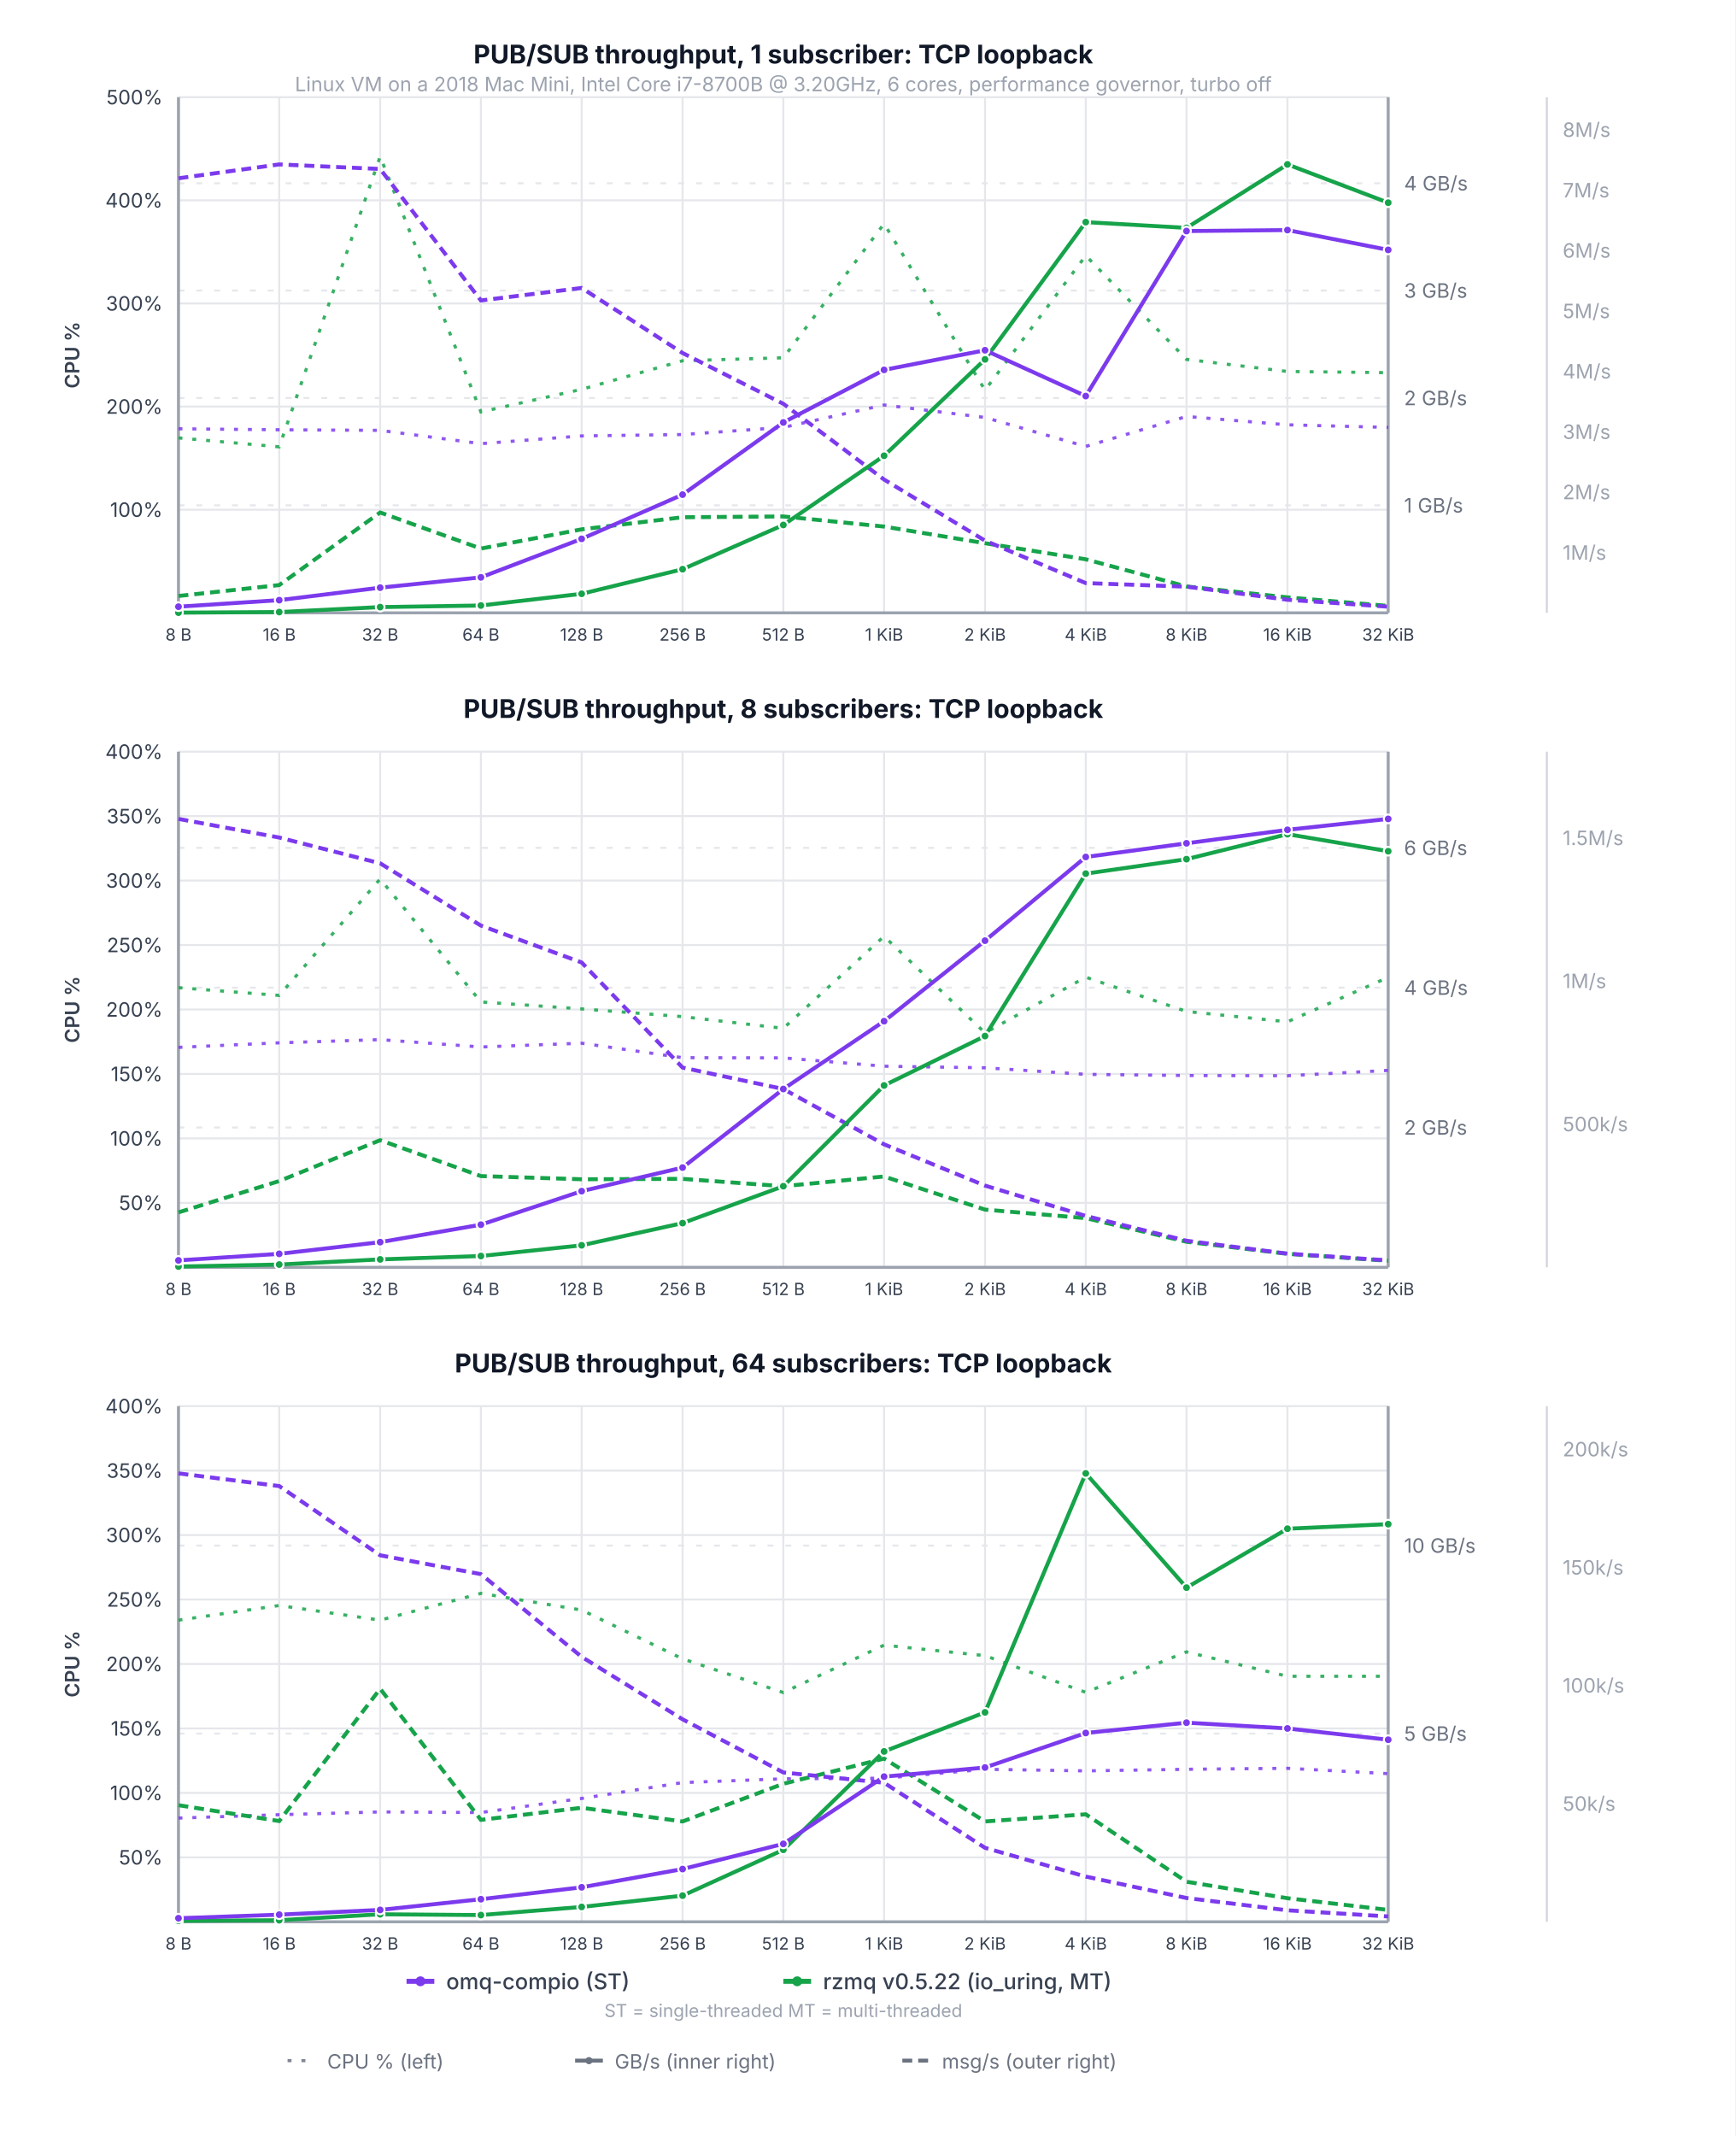
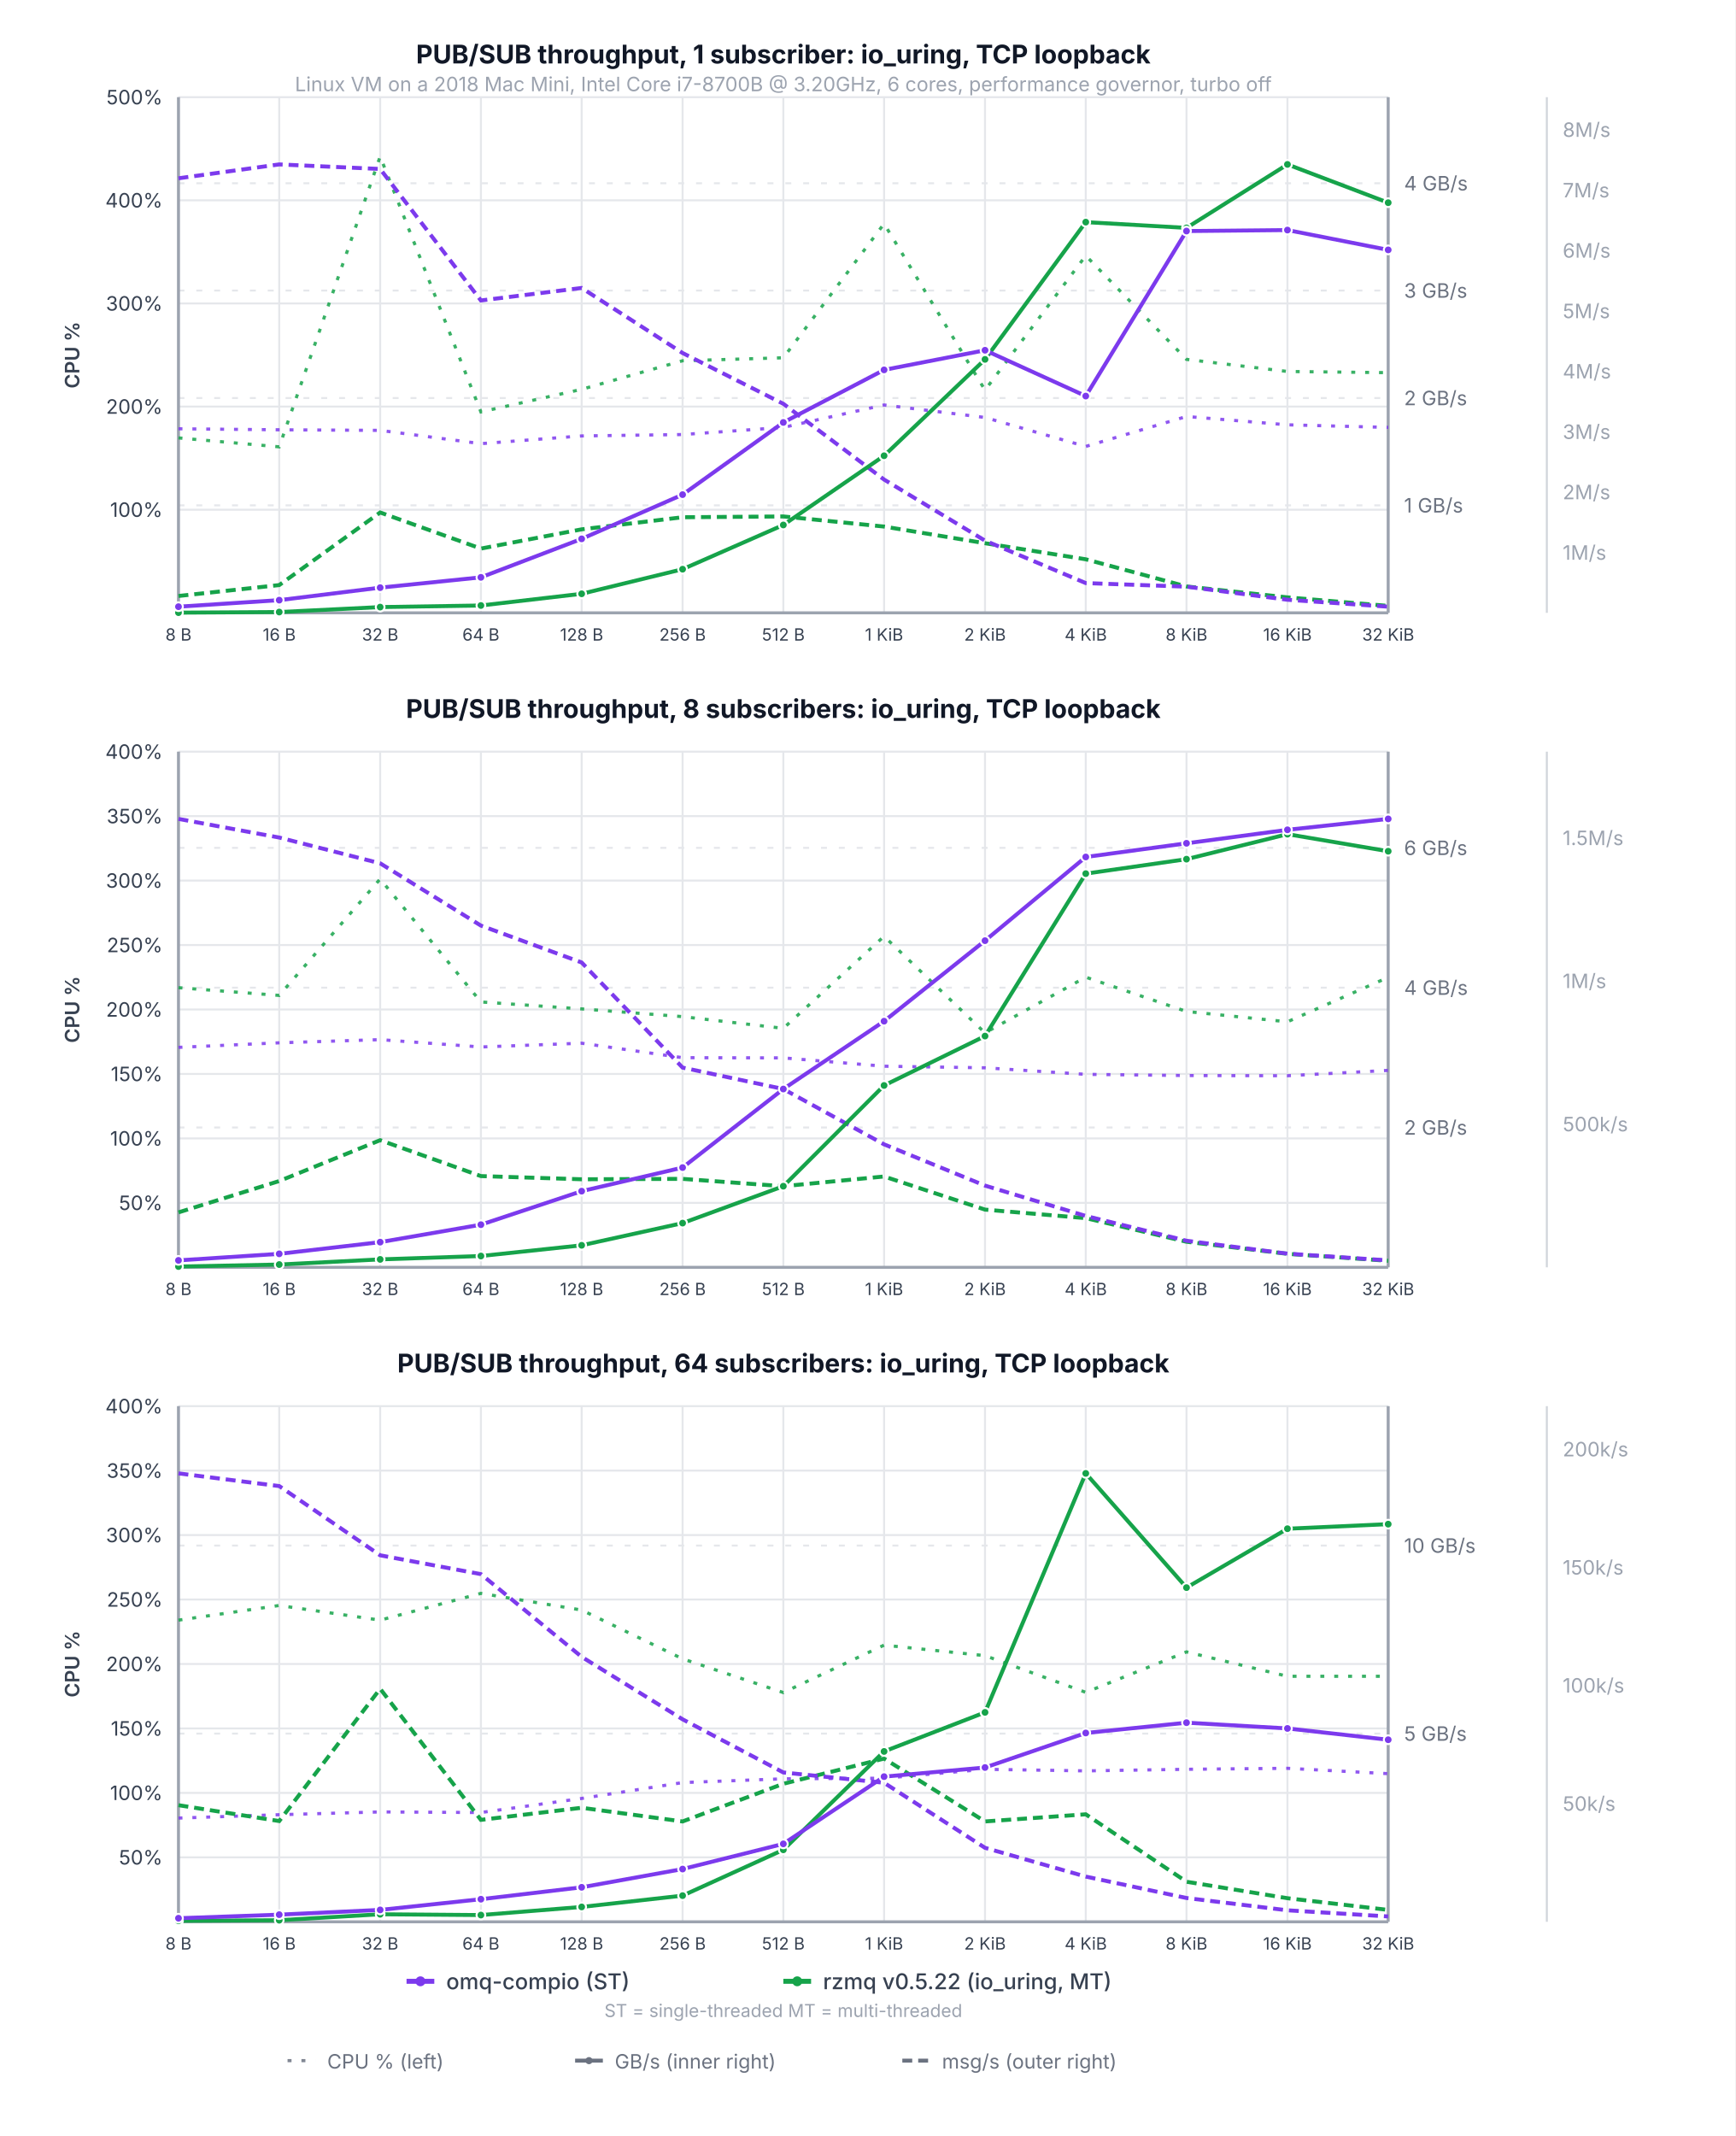
<svg xmlns="http://www.w3.org/2000/svg" viewBox="0 0 875 1077" font-family="system-ui, -apple-system, sans-serif">
  <rect width="875" height="1077" fill="white" />
  <text x="395.0" y="46" text-anchor="middle" fill="#9ca3af" font-size="10">Linux VM on a 2018 Mac Mini, Intel Core i7-8700B @ 3.20GHz, 6 cores, performance governor, turbo off</text>
-   <text x="395.0" y="32.0" text-anchor="middle" fill="#111827" font-size="13" font-weight="700">PUB/SUB throughput, 1 subscriber: TCP loopback</text>
+   <text x="395.0" y="32.0" text-anchor="middle" fill="#111827" font-size="13" font-weight="700">PUB/SUB throughput, 1 subscriber: io_uring, TCP loopback</text>
  <line x1="90.0" y1="257.0" x2="700.0" y2="257.0" stroke="#e5e7eb" stroke-width="1" />
  <text x="82.0" y="257.0" text-anchor="end" dominant-baseline="middle" fill="#374151" font-size="10">100%</text>
  <line x1="90.0" y1="205.0" x2="700.0" y2="205.0" stroke="#e5e7eb" stroke-width="1" />
  <text x="82.0" y="205.0" text-anchor="end" dominant-baseline="middle" fill="#374151" font-size="10">200%</text>
  <line x1="90.0" y1="153.0" x2="700.0" y2="153.0" stroke="#e5e7eb" stroke-width="1" />
  <text x="82.0" y="153.0" text-anchor="end" dominant-baseline="middle" fill="#374151" font-size="10">300%</text>
  <line x1="90.0" y1="101.0" x2="700.0" y2="101.0" stroke="#e5e7eb" stroke-width="1" />
  <text x="82.0" y="101.0" text-anchor="end" dominant-baseline="middle" fill="#374151" font-size="10">400%</text>
  <line x1="90.0" y1="49.0" x2="700.0" y2="49.0" stroke="#e5e7eb" stroke-width="1" />
  <text x="82.0" y="49.0" text-anchor="end" dominant-baseline="middle" fill="#374151" font-size="10">500%</text>
  <line x1="90.0" y1="254.8" x2="700.0" y2="254.8" stroke="#e5e7eb" stroke-width="1" stroke-dasharray="3,6" />
  <text x="708.0" y="254.8" text-anchor="start" dominant-baseline="middle" fill="#6b7280" font-size="10">1 GB/s</text>
  <line x1="90.0" y1="200.7" x2="700.0" y2="200.7" stroke="#e5e7eb" stroke-width="1" stroke-dasharray="3,6" />
  <text x="708.0" y="200.7" text-anchor="start" dominant-baseline="middle" fill="#6b7280" font-size="10">2 GB/s</text>
  <line x1="90.0" y1="146.5" x2="700.0" y2="146.5" stroke="#e5e7eb" stroke-width="1" stroke-dasharray="3,6" />
  <text x="708.0" y="146.5" text-anchor="start" dominant-baseline="middle" fill="#6b7280" font-size="10">3 GB/s</text>
  <line x1="90.0" y1="92.4" x2="700.0" y2="92.4" stroke="#e5e7eb" stroke-width="1" stroke-dasharray="3,6" />
  <text x="708.0" y="92.4" text-anchor="start" dominant-baseline="middle" fill="#6b7280" font-size="10">4 GB/s</text>
  <text x="788.0" y="278.6" text-anchor="start" dominant-baseline="middle" fill="#9ca3af" font-size="10">1M/s</text>
  <text x="788.0" y="248.1" text-anchor="start" dominant-baseline="middle" fill="#9ca3af" font-size="10">2M/s</text>
  <text x="788.0" y="217.7" text-anchor="start" dominant-baseline="middle" fill="#9ca3af" font-size="10">3M/s</text>
  <text x="788.0" y="187.2" text-anchor="start" dominant-baseline="middle" fill="#9ca3af" font-size="10">4M/s</text>
  <text x="788.0" y="156.8" text-anchor="start" dominant-baseline="middle" fill="#9ca3af" font-size="10">5M/s</text>
  <text x="788.0" y="126.3" text-anchor="start" dominant-baseline="middle" fill="#9ca3af" font-size="10">6M/s</text>
  <text x="788.0" y="95.9" text-anchor="start" dominant-baseline="middle" fill="#9ca3af" font-size="10">7M/s</text>
  <text x="788.0" y="65.4" text-anchor="start" dominant-baseline="middle" fill="#9ca3af" font-size="10">8M/s</text>
  <line x1="90.0" y1="49.0" x2="90.0" y2="309.0" stroke="#e5e7eb" stroke-width="1" />
  <line x1="140.8" y1="49.0" x2="140.8" y2="309.0" stroke="#e5e7eb" stroke-width="1" />
  <line x1="191.7" y1="49.0" x2="191.7" y2="309.0" stroke="#e5e7eb" stroke-width="1" />
  <line x1="242.5" y1="49.0" x2="242.5" y2="309.0" stroke="#e5e7eb" stroke-width="1" />
  <line x1="293.3" y1="49.0" x2="293.3" y2="309.0" stroke="#e5e7eb" stroke-width="1" />
  <line x1="344.2" y1="49.0" x2="344.2" y2="309.0" stroke="#e5e7eb" stroke-width="1" />
  <line x1="395.0" y1="49.0" x2="395.0" y2="309.0" stroke="#e5e7eb" stroke-width="1" />
  <line x1="445.8" y1="49.0" x2="445.8" y2="309.0" stroke="#e5e7eb" stroke-width="1" />
  <line x1="496.7" y1="49.0" x2="496.7" y2="309.0" stroke="#e5e7eb" stroke-width="1" />
  <line x1="547.5" y1="49.0" x2="547.5" y2="309.0" stroke="#e5e7eb" stroke-width="1" />
  <line x1="598.3" y1="49.0" x2="598.3" y2="309.0" stroke="#e5e7eb" stroke-width="1" />
  <line x1="649.2" y1="49.0" x2="649.2" y2="309.0" stroke="#e5e7eb" stroke-width="1" />
  <line x1="700.0" y1="49.0" x2="700.0" y2="309.0" stroke="#e5e7eb" stroke-width="1" />
  <line x1="90.0" y1="49.0" x2="90.0" y2="309.0" stroke="#9ca3af" stroke-width="1.5" />
  <line x1="700.0" y1="49.0" x2="700.0" y2="309.0" stroke="#9ca3af" stroke-width="1.5" />
  <line x1="90.0" y1="309.0" x2="700.0" y2="309.0" stroke="#9ca3af" stroke-width="1.5" />
  <line x1="780.0" y1="49.0" x2="780.0" y2="309.0" stroke="#d1d5db" stroke-width="1" />
  <text x="40.0" y="179.0" text-anchor="middle" fill="#374151" font-size="10" font-weight="600" transform="rotate(-90,40.0,179.0)">CPU %</text>
  <polyline points="90.0,220.8 140.8,225.3 191.7,78.9 242.5,207.7 293.3,196.3 344.2,181.9 395.0,180.4 445.8,112.8 496.7,196.7 547.5,128.9 598.3,181.2 649.2,187.3 700.0,187.9" fill="none" stroke="#16a34a" stroke-width="1.6" stroke-dasharray="2,5" opacity="0.85" />
  <polyline points="90.0,216.2 140.8,216.7 191.7,217.0 242.5,223.7 293.3,219.8 344.2,219.1 395.0,215.5 445.8,204.2 496.7,210.5 547.5,225.1 598.3,210.0 649.2,214.2 700.0,215.5" fill="none" stroke="#7c3aed" stroke-width="1.6" stroke-dasharray="2,5" opacity="0.85" />
  <polyline points="90.0,300.5 140.8,295.0 191.7,258.4 242.5,276.6 293.3,266.9 344.2,260.8 395.0,260.4 445.8,265.5 496.7,273.9 547.5,282.0 598.3,295.7 649.2,301.2 700.0,305.5" fill="none" stroke="#16a34a" stroke-width="2.0" stroke-dasharray="5,3" />
  <polyline points="90.0,89.9 140.8,82.9 191.7,85.2 242.5,151.5 293.3,145.2 344.2,178.0 395.0,203.6 445.8,241.8 496.7,272.6 547.5,294.0 598.3,295.8 649.2,302.4 700.0,305.9" fill="none" stroke="#7c3aed" stroke-width="2.0" stroke-dasharray="5,3" />
  <polyline points="90.0,308.9 140.8,308.6 191.7,306.1 242.5,305.3 293.3,299.4 344.2,287.0 395.0,264.7 445.8,229.8 496.7,181.2 547.5,112.0 598.3,114.9 649.2,82.9 700.0,102.2" fill="none" stroke="#16a34a" stroke-width="2.0" stroke-linecap="round" stroke-linejoin="round" />
  <circle cx="90.0" cy="308.9" r="2.2" fill="#16a34a" stroke="white" stroke-width="1" />
  <circle cx="140.8" cy="308.6" r="2.2" fill="#16a34a" stroke="white" stroke-width="1" />
  <circle cx="191.7" cy="306.1" r="2.2" fill="#16a34a" stroke="white" stroke-width="1" />
  <circle cx="242.5" cy="305.3" r="2.2" fill="#16a34a" stroke="white" stroke-width="1" />
  <circle cx="293.3" cy="299.4" r="2.2" fill="#16a34a" stroke="white" stroke-width="1" />
  <circle cx="344.2" cy="287.0" r="2.2" fill="#16a34a" stroke="white" stroke-width="1" />
  <circle cx="395.0" cy="264.7" r="2.2" fill="#16a34a" stroke="white" stroke-width="1" />
  <circle cx="445.8" cy="229.8" r="2.2" fill="#16a34a" stroke="white" stroke-width="1" />
  <circle cx="496.7" cy="181.2" r="2.2" fill="#16a34a" stroke="white" stroke-width="1" />
  <circle cx="547.5" cy="112.0" r="2.2" fill="#16a34a" stroke="white" stroke-width="1" />
  <circle cx="598.3" cy="114.9" r="2.2" fill="#16a34a" stroke="white" stroke-width="1" />
  <circle cx="649.2" cy="82.9" r="2.2" fill="#16a34a" stroke="white" stroke-width="1" />
  <circle cx="700.0" cy="102.2" r="2.2" fill="#16a34a" stroke="white" stroke-width="1" />
  <polyline points="90.0,305.9 140.8,302.6 191.7,296.3 242.5,291.1 293.3,271.7 344.2,249.4 395.0,213.0 445.8,186.5 496.7,176.6 547.5,199.7 598.3,116.5 649.2,116.0 700.0,126.0" fill="none" stroke="#7c3aed" stroke-width="2.0" stroke-linecap="round" stroke-linejoin="round" />
  <circle cx="90.0" cy="305.9" r="2.2" fill="#7c3aed" stroke="white" stroke-width="1" />
  <circle cx="140.8" cy="302.6" r="2.2" fill="#7c3aed" stroke="white" stroke-width="1" />
  <circle cx="191.7" cy="296.3" r="2.2" fill="#7c3aed" stroke="white" stroke-width="1" />
  <circle cx="242.5" cy="291.1" r="2.2" fill="#7c3aed" stroke="white" stroke-width="1" />
  <circle cx="293.3" cy="271.7" r="2.2" fill="#7c3aed" stroke="white" stroke-width="1" />
  <circle cx="344.2" cy="249.4" r="2.2" fill="#7c3aed" stroke="white" stroke-width="1" />
  <circle cx="395.0" cy="213.0" r="2.2" fill="#7c3aed" stroke="white" stroke-width="1" />
  <circle cx="445.8" cy="186.5" r="2.2" fill="#7c3aed" stroke="white" stroke-width="1" />
  <circle cx="496.7" cy="176.6" r="2.2" fill="#7c3aed" stroke="white" stroke-width="1" />
  <circle cx="547.5" cy="199.7" r="2.2" fill="#7c3aed" stroke="white" stroke-width="1" />
  <circle cx="598.3" cy="116.5" r="2.2" fill="#7c3aed" stroke="white" stroke-width="1" />
  <circle cx="649.2" cy="116.0" r="2.2" fill="#7c3aed" stroke="white" stroke-width="1" />
  <circle cx="700.0" cy="126.0" r="2.2" fill="#7c3aed" stroke="white" stroke-width="1" />
  <text x="90.0" y="323.0" text-anchor="middle" fill="#374151" font-size="8.5">8 B</text>
  <text x="140.8" y="323.0" text-anchor="middle" fill="#374151" font-size="8.5">16 B</text>
  <text x="191.7" y="323.0" text-anchor="middle" fill="#374151" font-size="8.5">32 B</text>
  <text x="242.5" y="323.0" text-anchor="middle" fill="#374151" font-size="8.5">64 B</text>
  <text x="293.3" y="323.0" text-anchor="middle" fill="#374151" font-size="8.5">128 B</text>
  <text x="344.2" y="323.0" text-anchor="middle" fill="#374151" font-size="8.5">256 B</text>
  <text x="395.0" y="323.0" text-anchor="middle" fill="#374151" font-size="8.5">512 B</text>
  <text x="445.8" y="323.0" text-anchor="middle" fill="#374151" font-size="8.5">1 KiB</text>
  <text x="496.7" y="323.0" text-anchor="middle" fill="#374151" font-size="8.5">2 KiB</text>
  <text x="547.5" y="323.0" text-anchor="middle" fill="#374151" font-size="8.5">4 KiB</text>
  <text x="598.3" y="323.0" text-anchor="middle" fill="#374151" font-size="8.5">8 KiB</text>
  <text x="649.2" y="323.0" text-anchor="middle" fill="#374151" font-size="8.5">16 KiB</text>
  <text x="700.0" y="323.0" text-anchor="middle" fill="#374151" font-size="8.5">32 KiB</text>
-   <text x="395.0" y="362.0" text-anchor="middle" fill="#111827" font-size="13" font-weight="700">PUB/SUB throughput, 8 subscribers: TCP loopback</text>
+   <text x="395.0" y="362.0" text-anchor="middle" fill="#111827" font-size="13" font-weight="700">PUB/SUB throughput, 8 subscribers: io_uring, TCP loopback</text>
  <line x1="90.0" y1="606.5" x2="700.0" y2="606.5" stroke="#e5e7eb" stroke-width="1" />
  <text x="82.0" y="606.5" text-anchor="end" dominant-baseline="middle" fill="#374151" font-size="10">50%</text>
  <line x1="90.0" y1="574.0" x2="700.0" y2="574.0" stroke="#e5e7eb" stroke-width="1" />
  <text x="82.0" y="574.0" text-anchor="end" dominant-baseline="middle" fill="#374151" font-size="10">100%</text>
  <line x1="90.0" y1="541.5" x2="700.0" y2="541.5" stroke="#e5e7eb" stroke-width="1" />
  <text x="82.0" y="541.5" text-anchor="end" dominant-baseline="middle" fill="#374151" font-size="10">150%</text>
  <line x1="90.0" y1="509.0" x2="700.0" y2="509.0" stroke="#e5e7eb" stroke-width="1" />
  <text x="82.0" y="509.0" text-anchor="end" dominant-baseline="middle" fill="#374151" font-size="10">200%</text>
  <line x1="90.0" y1="476.5" x2="700.0" y2="476.5" stroke="#e5e7eb" stroke-width="1" />
  <text x="82.0" y="476.5" text-anchor="end" dominant-baseline="middle" fill="#374151" font-size="10">250%</text>
  <line x1="90.0" y1="444.0" x2="700.0" y2="444.0" stroke="#e5e7eb" stroke-width="1" />
  <text x="82.0" y="444.0" text-anchor="end" dominant-baseline="middle" fill="#374151" font-size="10">300%</text>
  <line x1="90.0" y1="411.5" x2="700.0" y2="411.5" stroke="#e5e7eb" stroke-width="1" />
  <text x="82.0" y="411.5" text-anchor="end" dominant-baseline="middle" fill="#374151" font-size="10">350%</text>
  <line x1="90.0" y1="379.0" x2="700.0" y2="379.0" stroke="#e5e7eb" stroke-width="1" />
  <text x="82.0" y="379.0" text-anchor="end" dominant-baseline="middle" fill="#374151" font-size="10">400%</text>
  <line x1="90.0" y1="568.5" x2="700.0" y2="568.5" stroke="#e5e7eb" stroke-width="1" stroke-dasharray="3,6" />
  <text x="708.0" y="568.5" text-anchor="start" dominant-baseline="middle" fill="#6b7280" font-size="10">2 GB/s</text>
  <line x1="90.0" y1="498.0" x2="700.0" y2="498.0" stroke="#e5e7eb" stroke-width="1" stroke-dasharray="3,6" />
  <text x="708.0" y="498.0" text-anchor="start" dominant-baseline="middle" fill="#6b7280" font-size="10">4 GB/s</text>
  <line x1="90.0" y1="427.5" x2="700.0" y2="427.5" stroke="#e5e7eb" stroke-width="1" stroke-dasharray="3,6" />
  <text x="708.0" y="427.5" text-anchor="start" dominant-baseline="middle" fill="#6b7280" font-size="10">6 GB/s</text>
  <text x="788.0" y="566.8" text-anchor="start" dominant-baseline="middle" fill="#9ca3af" font-size="10">500k/s</text>
  <text x="788.0" y="494.6" text-anchor="start" dominant-baseline="middle" fill="#9ca3af" font-size="10">1M/s</text>
  <text x="788.0" y="422.5" text-anchor="start" dominant-baseline="middle" fill="#9ca3af" font-size="10">1.5M/s</text>
  <line x1="90.0" y1="379.0" x2="90.0" y2="639.0" stroke="#e5e7eb" stroke-width="1" />
  <line x1="140.8" y1="379.0" x2="140.8" y2="639.0" stroke="#e5e7eb" stroke-width="1" />
  <line x1="191.7" y1="379.0" x2="191.7" y2="639.0" stroke="#e5e7eb" stroke-width="1" />
  <line x1="242.5" y1="379.0" x2="242.5" y2="639.0" stroke="#e5e7eb" stroke-width="1" />
  <line x1="293.3" y1="379.0" x2="293.3" y2="639.0" stroke="#e5e7eb" stroke-width="1" />
  <line x1="344.2" y1="379.0" x2="344.2" y2="639.0" stroke="#e5e7eb" stroke-width="1" />
  <line x1="395.0" y1="379.0" x2="395.0" y2="639.0" stroke="#e5e7eb" stroke-width="1" />
  <line x1="445.8" y1="379.0" x2="445.8" y2="639.0" stroke="#e5e7eb" stroke-width="1" />
  <line x1="496.7" y1="379.0" x2="496.7" y2="639.0" stroke="#e5e7eb" stroke-width="1" />
  <line x1="547.5" y1="379.0" x2="547.5" y2="639.0" stroke="#e5e7eb" stroke-width="1" />
  <line x1="598.3" y1="379.0" x2="598.3" y2="639.0" stroke="#e5e7eb" stroke-width="1" />
  <line x1="649.2" y1="379.0" x2="649.2" y2="639.0" stroke="#e5e7eb" stroke-width="1" />
  <line x1="700.0" y1="379.0" x2="700.0" y2="639.0" stroke="#e5e7eb" stroke-width="1" />
  <line x1="90.0" y1="379.0" x2="90.0" y2="639.0" stroke="#9ca3af" stroke-width="1.5" />
  <line x1="700.0" y1="379.0" x2="700.0" y2="639.0" stroke="#9ca3af" stroke-width="1.5" />
  <line x1="90.0" y1="639.0" x2="700.0" y2="639.0" stroke="#9ca3af" stroke-width="1.5" />
  <line x1="780.0" y1="379.0" x2="780.0" y2="639.0" stroke="#d1d5db" stroke-width="1" />
  <text x="40.0" y="509.0" text-anchor="middle" fill="#374151" font-size="10" font-weight="600" transform="rotate(-90,40.0,509.0)">CPU %</text>
  <polyline points="90.0,498.0 140.8,501.9 191.7,443.2 242.5,505.2 293.3,508.7 344.2,512.6 395.0,518.5 445.8,472.1 496.7,520.8 547.5,492.7 598.3,510.0 649.2,515.2 700.0,492.8" fill="none" stroke="#16a34a" stroke-width="1.6" stroke-dasharray="2,5" opacity="0.85" />
  <polyline points="90.0,528.1 140.8,525.8 191.7,524.2 242.5,527.9 293.3,526.0 344.2,533.3 395.0,533.4 445.8,537.6 496.7,538.4 547.5,541.7 598.3,542.3 649.2,542.4 700.0,539.7" fill="none" stroke="#7c3aed" stroke-width="1.6" stroke-dasharray="2,5" opacity="0.85" />
  <polyline points="90.0,611.3 140.8,595.5 191.7,574.9 242.5,593.0 293.3,594.6 344.2,594.4 395.0,598.1 445.8,593.2 496.7,609.9 547.5,614.2 598.3,626.1 649.2,632.2 700.0,635.7" fill="none" stroke="#16a34a" stroke-width="2.0" stroke-dasharray="5,3" />
  <polyline points="90.0,412.9 140.8,422.3 191.7,435.3 242.5,466.7 293.3,485.3 344.2,538.3 395.0,549.1 445.8,577.0 496.7,597.8 547.5,613.1 598.3,625.6 649.2,632.1 700.0,635.5" fill="none" stroke="#7c3aed" stroke-width="2.0" stroke-dasharray="5,3" />
  <polyline points="90.0,638.6 140.8,637.6 191.7,635.0 242.5,633.3 293.3,627.9 344.2,616.7 395.0,598.1 445.8,547.3 496.7,522.4 547.5,440.5 598.3,433.2 649.2,420.6 700.0,429.2" fill="none" stroke="#16a34a" stroke-width="2.0" stroke-linecap="round" stroke-linejoin="round" />
  <circle cx="90.0" cy="638.6" r="2.2" fill="#16a34a" stroke="white" stroke-width="1" />
  <circle cx="140.8" cy="637.6" r="2.2" fill="#16a34a" stroke="white" stroke-width="1" />
  <circle cx="191.7" cy="635.0" r="2.2" fill="#16a34a" stroke="white" stroke-width="1" />
  <circle cx="242.5" cy="633.3" r="2.2" fill="#16a34a" stroke="white" stroke-width="1" />
  <circle cx="293.3" cy="627.9" r="2.2" fill="#16a34a" stroke="white" stroke-width="1" />
  <circle cx="344.2" cy="616.7" r="2.2" fill="#16a34a" stroke="white" stroke-width="1" />
  <circle cx="395.0" cy="598.1" r="2.2" fill="#16a34a" stroke="white" stroke-width="1" />
  <circle cx="445.8" cy="547.3" r="2.2" fill="#16a34a" stroke="white" stroke-width="1" />
  <circle cx="496.7" cy="522.4" r="2.2" fill="#16a34a" stroke="white" stroke-width="1" />
  <circle cx="547.5" cy="440.5" r="2.2" fill="#16a34a" stroke="white" stroke-width="1" />
  <circle cx="598.3" cy="433.2" r="2.2" fill="#16a34a" stroke="white" stroke-width="1" />
  <circle cx="649.2" cy="420.6" r="2.2" fill="#16a34a" stroke="white" stroke-width="1" />
  <circle cx="700.0" cy="429.2" r="2.2" fill="#16a34a" stroke="white" stroke-width="1" />
  <polyline points="90.0,635.5 140.8,632.2 191.7,626.3 242.5,617.5 293.3,600.6 344.2,588.7 395.0,549.1 445.8,514.9 496.7,474.3 547.5,432.1 598.3,425.2 649.2,418.4 700.0,412.9" fill="none" stroke="#7c3aed" stroke-width="2.0" stroke-linecap="round" stroke-linejoin="round" />
  <circle cx="90.0" cy="635.5" r="2.2" fill="#7c3aed" stroke="white" stroke-width="1" />
  <circle cx="140.8" cy="632.2" r="2.2" fill="#7c3aed" stroke="white" stroke-width="1" />
  <circle cx="191.7" cy="626.3" r="2.2" fill="#7c3aed" stroke="white" stroke-width="1" />
  <circle cx="242.5" cy="617.5" r="2.2" fill="#7c3aed" stroke="white" stroke-width="1" />
  <circle cx="293.3" cy="600.6" r="2.2" fill="#7c3aed" stroke="white" stroke-width="1" />
  <circle cx="344.2" cy="588.7" r="2.2" fill="#7c3aed" stroke="white" stroke-width="1" />
  <circle cx="395.0" cy="549.1" r="2.2" fill="#7c3aed" stroke="white" stroke-width="1" />
  <circle cx="445.8" cy="514.9" r="2.2" fill="#7c3aed" stroke="white" stroke-width="1" />
  <circle cx="496.7" cy="474.3" r="2.2" fill="#7c3aed" stroke="white" stroke-width="1" />
  <circle cx="547.5" cy="432.1" r="2.2" fill="#7c3aed" stroke="white" stroke-width="1" />
  <circle cx="598.3" cy="425.2" r="2.2" fill="#7c3aed" stroke="white" stroke-width="1" />
  <circle cx="649.2" cy="418.4" r="2.2" fill="#7c3aed" stroke="white" stroke-width="1" />
  <circle cx="700.0" cy="412.9" r="2.2" fill="#7c3aed" stroke="white" stroke-width="1" />
  <text x="90.0" y="653.0" text-anchor="middle" fill="#374151" font-size="8.5">8 B</text>
  <text x="140.8" y="653.0" text-anchor="middle" fill="#374151" font-size="8.5">16 B</text>
  <text x="191.7" y="653.0" text-anchor="middle" fill="#374151" font-size="8.5">32 B</text>
  <text x="242.5" y="653.0" text-anchor="middle" fill="#374151" font-size="8.5">64 B</text>
  <text x="293.3" y="653.0" text-anchor="middle" fill="#374151" font-size="8.5">128 B</text>
  <text x="344.2" y="653.0" text-anchor="middle" fill="#374151" font-size="8.5">256 B</text>
  <text x="395.0" y="653.0" text-anchor="middle" fill="#374151" font-size="8.5">512 B</text>
  <text x="445.8" y="653.0" text-anchor="middle" fill="#374151" font-size="8.5">1 KiB</text>
  <text x="496.7" y="653.0" text-anchor="middle" fill="#374151" font-size="8.5">2 KiB</text>
  <text x="547.5" y="653.0" text-anchor="middle" fill="#374151" font-size="8.5">4 KiB</text>
  <text x="598.3" y="653.0" text-anchor="middle" fill="#374151" font-size="8.5">8 KiB</text>
  <text x="649.2" y="653.0" text-anchor="middle" fill="#374151" font-size="8.5">16 KiB</text>
  <text x="700.0" y="653.0" text-anchor="middle" fill="#374151" font-size="8.5">32 KiB</text>
-   <text x="395.0" y="692.0" text-anchor="middle" fill="#111827" font-size="13" font-weight="700">PUB/SUB throughput, 64 subscribers: TCP loopback</text>
+   <text x="395.0" y="692.0" text-anchor="middle" fill="#111827" font-size="13" font-weight="700">PUB/SUB throughput, 64 subscribers: io_uring, TCP loopback</text>
  <line x1="90.0" y1="936.5" x2="700.0" y2="936.5" stroke="#e5e7eb" stroke-width="1" />
  <text x="82.0" y="936.5" text-anchor="end" dominant-baseline="middle" fill="#374151" font-size="10">50%</text>
  <line x1="90.0" y1="904.0" x2="700.0" y2="904.0" stroke="#e5e7eb" stroke-width="1" />
  <text x="82.0" y="904.0" text-anchor="end" dominant-baseline="middle" fill="#374151" font-size="10">100%</text>
  <line x1="90.0" y1="871.5" x2="700.0" y2="871.5" stroke="#e5e7eb" stroke-width="1" />
  <text x="82.0" y="871.5" text-anchor="end" dominant-baseline="middle" fill="#374151" font-size="10">150%</text>
  <line x1="90.0" y1="839.0" x2="700.0" y2="839.0" stroke="#e5e7eb" stroke-width="1" />
  <text x="82.0" y="839.0" text-anchor="end" dominant-baseline="middle" fill="#374151" font-size="10">200%</text>
  <line x1="90.0" y1="806.5" x2="700.0" y2="806.5" stroke="#e5e7eb" stroke-width="1" />
  <text x="82.0" y="806.5" text-anchor="end" dominant-baseline="middle" fill="#374151" font-size="10">250%</text>
  <line x1="90.0" y1="774.0" x2="700.0" y2="774.0" stroke="#e5e7eb" stroke-width="1" />
  <text x="82.0" y="774.0" text-anchor="end" dominant-baseline="middle" fill="#374151" font-size="10">300%</text>
  <line x1="90.0" y1="741.5" x2="700.0" y2="741.5" stroke="#e5e7eb" stroke-width="1" />
  <text x="82.0" y="741.5" text-anchor="end" dominant-baseline="middle" fill="#374151" font-size="10">350%</text>
  <line x1="90.0" y1="709.0" x2="700.0" y2="709.0" stroke="#e5e7eb" stroke-width="1" />
  <text x="82.0" y="709.0" text-anchor="end" dominant-baseline="middle" fill="#374151" font-size="10">400%</text>
  <line x1="90.0" y1="874.1" x2="700.0" y2="874.1" stroke="#e5e7eb" stroke-width="1" stroke-dasharray="3,6" />
  <text x="708.0" y="874.1" text-anchor="start" dominant-baseline="middle" fill="#6b7280" font-size="10">5 GB/s</text>
  <line x1="90.0" y1="779.3" x2="700.0" y2="779.3" stroke="#e5e7eb" stroke-width="1" stroke-dasharray="3,6" />
  <text x="708.0" y="779.3" text-anchor="start" dominant-baseline="middle" fill="#6b7280" font-size="10">10 GB/s</text>
  <text x="788.0" y="909.4" text-anchor="start" dominant-baseline="middle" fill="#9ca3af" font-size="10">50k/s</text>
  <text x="788.0" y="849.8" text-anchor="start" dominant-baseline="middle" fill="#9ca3af" font-size="10">100k/s</text>
  <text x="788.0" y="790.3" text-anchor="start" dominant-baseline="middle" fill="#9ca3af" font-size="10">150k/s</text>
  <text x="788.0" y="730.7" text-anchor="start" dominant-baseline="middle" fill="#9ca3af" font-size="10">200k/s</text>
  <line x1="90.0" y1="709.0" x2="90.0" y2="969.0" stroke="#e5e7eb" stroke-width="1" />
  <line x1="140.8" y1="709.0" x2="140.8" y2="969.0" stroke="#e5e7eb" stroke-width="1" />
  <line x1="191.7" y1="709.0" x2="191.7" y2="969.0" stroke="#e5e7eb" stroke-width="1" />
  <line x1="242.5" y1="709.0" x2="242.5" y2="969.0" stroke="#e5e7eb" stroke-width="1" />
  <line x1="293.3" y1="709.0" x2="293.3" y2="969.0" stroke="#e5e7eb" stroke-width="1" />
  <line x1="344.2" y1="709.0" x2="344.2" y2="969.0" stroke="#e5e7eb" stroke-width="1" />
  <line x1="395.0" y1="709.0" x2="395.0" y2="969.0" stroke="#e5e7eb" stroke-width="1" />
  <line x1="445.8" y1="709.0" x2="445.8" y2="969.0" stroke="#e5e7eb" stroke-width="1" />
  <line x1="496.7" y1="709.0" x2="496.7" y2="969.0" stroke="#e5e7eb" stroke-width="1" />
  <line x1="547.5" y1="709.0" x2="547.5" y2="969.0" stroke="#e5e7eb" stroke-width="1" />
  <line x1="598.3" y1="709.0" x2="598.3" y2="969.0" stroke="#e5e7eb" stroke-width="1" />
  <line x1="649.2" y1="709.0" x2="649.2" y2="969.0" stroke="#e5e7eb" stroke-width="1" />
  <line x1="700.0" y1="709.0" x2="700.0" y2="969.0" stroke="#e5e7eb" stroke-width="1" />
  <line x1="90.0" y1="709.0" x2="90.0" y2="969.0" stroke="#9ca3af" stroke-width="1.5" />
  <line x1="700.0" y1="709.0" x2="700.0" y2="969.0" stroke="#9ca3af" stroke-width="1.5" />
  <line x1="90.0" y1="969.0" x2="700.0" y2="969.0" stroke="#9ca3af" stroke-width="1.5" />
  <line x1="780.0" y1="709.0" x2="780.0" y2="969.0" stroke="#d1d5db" stroke-width="1" />
  <text x="40.0" y="839.0" text-anchor="middle" fill="#374151" font-size="10" font-weight="600" transform="rotate(-90,40.0,839.0)">CPU %</text>
  <polyline points="90.0,816.9 140.8,809.5 191.7,816.9 242.5,803.4 293.3,811.8 344.2,836.4 395.0,853.4 445.8,829.5 496.7,834.8 547.5,853.3 598.3,832.9 649.2,845.2 700.0,845.2" fill="none" stroke="#16a34a" stroke-width="1.6" stroke-dasharray="2,5" opacity="0.85" />
  <polyline points="90.0,916.7 140.8,915.0 191.7,913.6 242.5,913.9 293.3,906.8 344.2,898.8 395.0,896.9 445.8,896.6 496.7,892.1 547.5,892.9 598.3,892.1 649.2,891.6 700.0,894.3" fill="none" stroke="#7c3aed" stroke-width="1.6" stroke-dasharray="2,5" opacity="0.85" />
  <polyline points="90.0,910.2 140.8,918.2 191.7,851.5 242.5,917.6 293.3,911.5 344.2,918.4 395.0,899.4 445.8,886.7 496.7,918.4 547.5,914.8 598.3,948.8 649.2,957.1 700.0,963.0" fill="none" stroke="#16a34a" stroke-width="2.0" stroke-dasharray="5,3" />
  <polyline points="90.0,742.9 140.8,749.3 191.7,784.2 242.5,793.7 293.3,835.4 344.2,866.9 395.0,893.7 445.8,898.9 496.7,931.7 547.5,946.2 598.3,957.0 649.2,963.2 700.0,966.3" fill="none" stroke="#7c3aed" stroke-width="2.0" stroke-dasharray="5,3" />
  <polyline points="90.0,968.5 140.8,968.2 191.7,965.2 242.5,965.6 293.3,961.5 344.2,955.8 395.0,932.7 445.8,883.1 496.7,863.4 547.5,742.9 598.3,800.5 649.2,770.8 700.0,768.5" fill="none" stroke="#16a34a" stroke-width="2.0" stroke-linecap="round" stroke-linejoin="round" />
  <circle cx="90.0" cy="968.5" r="2.2" fill="#16a34a" stroke="white" stroke-width="1" />
  <circle cx="140.8" cy="968.2" r="2.2" fill="#16a34a" stroke="white" stroke-width="1" />
  <circle cx="191.7" cy="965.2" r="2.2" fill="#16a34a" stroke="white" stroke-width="1" />
  <circle cx="242.5" cy="965.6" r="2.2" fill="#16a34a" stroke="white" stroke-width="1" />
  <circle cx="293.3" cy="961.5" r="2.2" fill="#16a34a" stroke="white" stroke-width="1" />
  <circle cx="344.2" cy="955.8" r="2.2" fill="#16a34a" stroke="white" stroke-width="1" />
  <circle cx="395.0" cy="932.7" r="2.2" fill="#16a34a" stroke="white" stroke-width="1" />
  <circle cx="445.8" cy="883.1" r="2.2" fill="#16a34a" stroke="white" stroke-width="1" />
  <circle cx="496.7" cy="863.4" r="2.2" fill="#16a34a" stroke="white" stroke-width="1" />
  <circle cx="547.5" cy="742.9" r="2.2" fill="#16a34a" stroke="white" stroke-width="1" />
  <circle cx="598.3" cy="800.5" r="2.2" fill="#16a34a" stroke="white" stroke-width="1" />
  <circle cx="649.2" cy="770.8" r="2.2" fill="#16a34a" stroke="white" stroke-width="1" />
  <circle cx="700.0" cy="768.5" r="2.2" fill="#16a34a" stroke="white" stroke-width="1" />
  <polyline points="90.0,967.2 140.8,965.4 191.7,963.0 242.5,957.6 293.3,951.6 344.2,942.4 395.0,929.7 445.8,895.8 496.7,891.2 547.5,873.8 598.3,868.6 649.2,871.5 700.0,877.2" fill="none" stroke="#7c3aed" stroke-width="2.0" stroke-linecap="round" stroke-linejoin="round" />
  <circle cx="90.0" cy="967.2" r="2.2" fill="#7c3aed" stroke="white" stroke-width="1" />
  <circle cx="140.8" cy="965.4" r="2.2" fill="#7c3aed" stroke="white" stroke-width="1" />
  <circle cx="191.7" cy="963.0" r="2.2" fill="#7c3aed" stroke="white" stroke-width="1" />
  <circle cx="242.5" cy="957.6" r="2.2" fill="#7c3aed" stroke="white" stroke-width="1" />
  <circle cx="293.3" cy="951.6" r="2.2" fill="#7c3aed" stroke="white" stroke-width="1" />
  <circle cx="344.2" cy="942.4" r="2.2" fill="#7c3aed" stroke="white" stroke-width="1" />
  <circle cx="395.0" cy="929.7" r="2.2" fill="#7c3aed" stroke="white" stroke-width="1" />
  <circle cx="445.8" cy="895.8" r="2.2" fill="#7c3aed" stroke="white" stroke-width="1" />
  <circle cx="496.7" cy="891.2" r="2.2" fill="#7c3aed" stroke="white" stroke-width="1" />
  <circle cx="547.5" cy="873.8" r="2.2" fill="#7c3aed" stroke="white" stroke-width="1" />
  <circle cx="598.3" cy="868.6" r="2.2" fill="#7c3aed" stroke="white" stroke-width="1" />
  <circle cx="649.2" cy="871.5" r="2.2" fill="#7c3aed" stroke="white" stroke-width="1" />
  <circle cx="700.0" cy="877.2" r="2.2" fill="#7c3aed" stroke="white" stroke-width="1" />
  <text x="90.0" y="983.0" text-anchor="middle" fill="#374151" font-size="8.5">8 B</text>
  <text x="140.8" y="983.0" text-anchor="middle" fill="#374151" font-size="8.5">16 B</text>
  <text x="191.7" y="983.0" text-anchor="middle" fill="#374151" font-size="8.5">32 B</text>
  <text x="242.5" y="983.0" text-anchor="middle" fill="#374151" font-size="8.5">64 B</text>
  <text x="293.3" y="983.0" text-anchor="middle" fill="#374151" font-size="8.5">128 B</text>
  <text x="344.2" y="983.0" text-anchor="middle" fill="#374151" font-size="8.5">256 B</text>
  <text x="395.0" y="983.0" text-anchor="middle" fill="#374151" font-size="8.5">512 B</text>
  <text x="445.8" y="983.0" text-anchor="middle" fill="#374151" font-size="8.5">1 KiB</text>
  <text x="496.7" y="983.0" text-anchor="middle" fill="#374151" font-size="8.5">2 KiB</text>
  <text x="547.5" y="983.0" text-anchor="middle" fill="#374151" font-size="8.5">4 KiB</text>
  <text x="598.3" y="983.0" text-anchor="middle" fill="#374151" font-size="8.5">8 KiB</text>
  <text x="649.2" y="983.0" text-anchor="middle" fill="#374151" font-size="8.5">16 KiB</text>
  <text x="700.0" y="983.0" text-anchor="middle" fill="#374151" font-size="8.5">32 KiB</text>
  <line x1="205" y1="999" x2="219" y2="999" stroke="#7c3aed" stroke-width="2.5" />
  <circle cx="212" cy="999" r="2.5" fill="#7c3aed" />
  <text x="225" y="1003" fill="#374151" font-size="11" font-weight="500">omq-compio (ST)</text>
  <line x1="395" y1="999" x2="409" y2="999" stroke="#16a34a" stroke-width="2.5" />
  <circle cx="402" cy="999" r="2.5" fill="#16a34a" />
  <text x="415" y="1003" fill="#374151" font-size="11" font-weight="500">rzmq v0.5.22 (io_uring, MT)</text>
  <text x="395.0" y="1017" text-anchor="middle" fill="#9ca3af" font-size="9">ST = single-threaded   MT = multi-threaded</text>
  <line x1="145" y1="1039" x2="159" y2="1039" stroke="#6b7280" stroke-width="1.6" stroke-dasharray="2,5" opacity="0.85" />
  <text x="165" y="1043" fill="#6b7280" font-size="10">CPU % (left)</text>
  <line x1="290" y1="1039" x2="304" y2="1039" stroke="#6b7280" stroke-width="2.0" />
  <circle cx="297" cy="1039" r="1.8" fill="#6b7280" />
  <text x="310" y="1043" fill="#6b7280" font-size="10">GB/s (inner right)</text>
  <line x1="455" y1="1039" x2="469" y2="1039" stroke="#6b7280" stroke-width="2.0" stroke-dasharray="5,3" />
  <text x="475" y="1043" fill="#6b7280" font-size="10">msg/s (outer right)</text>
</svg>
